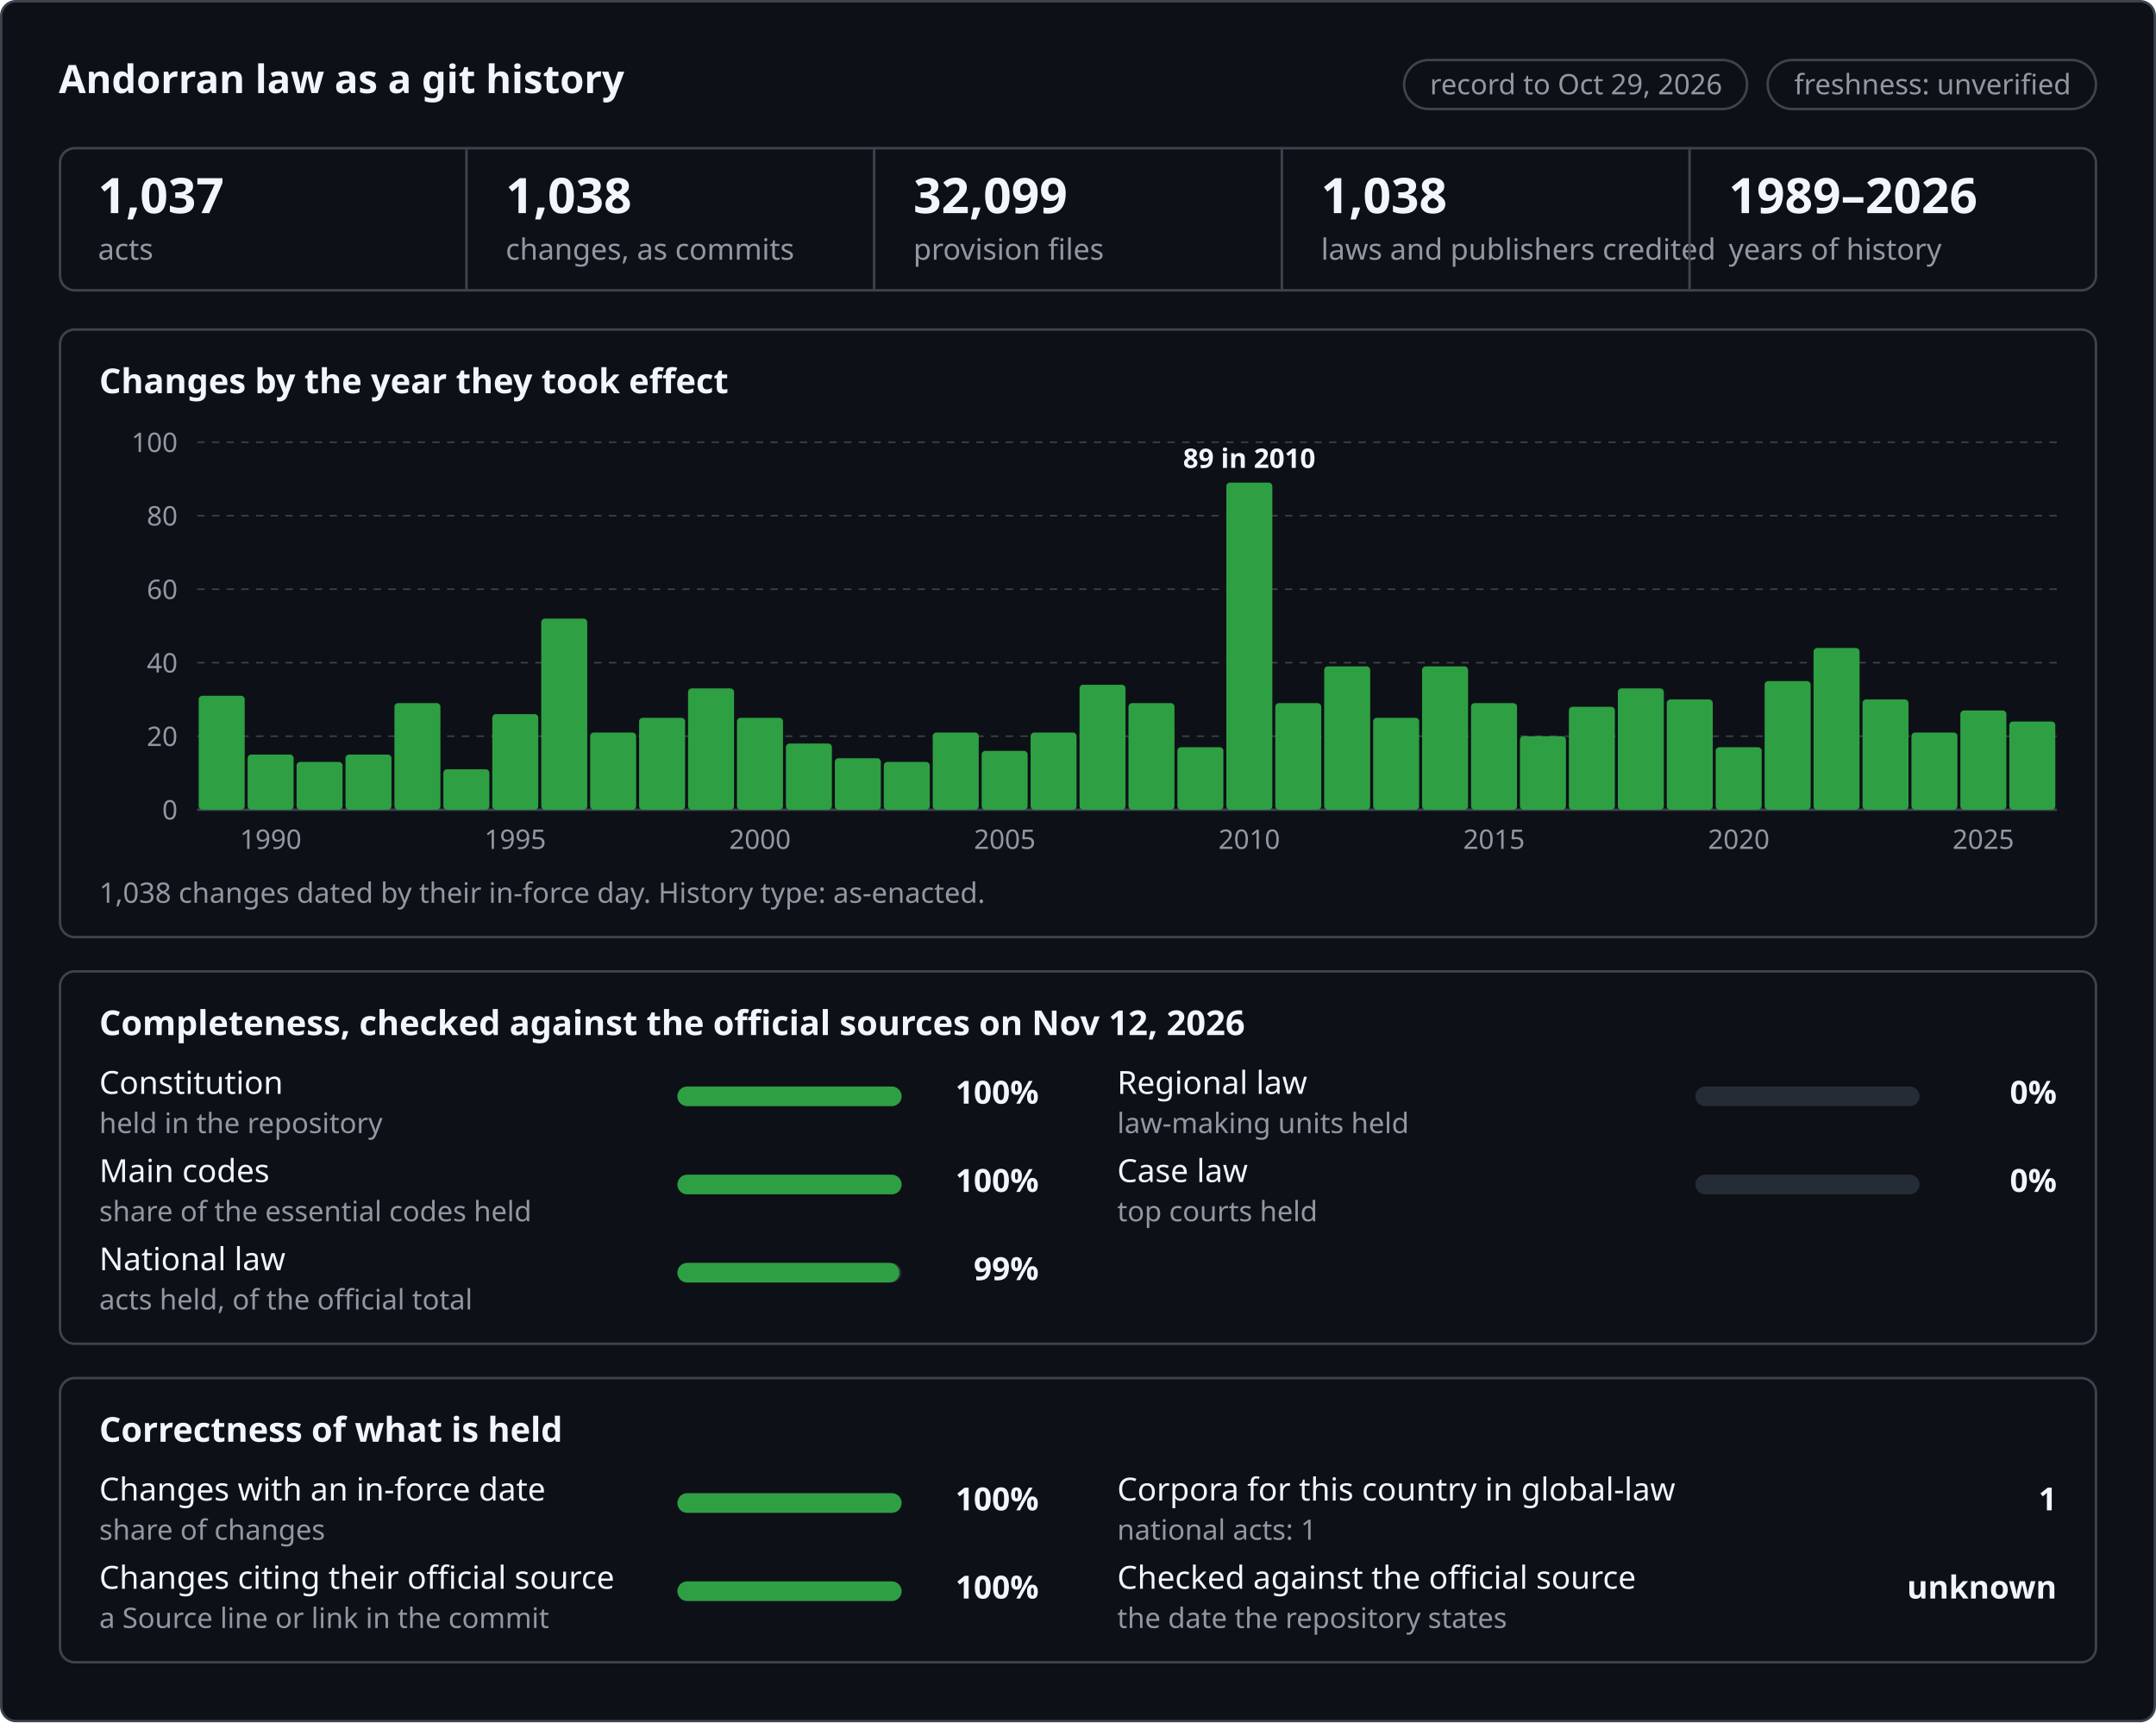
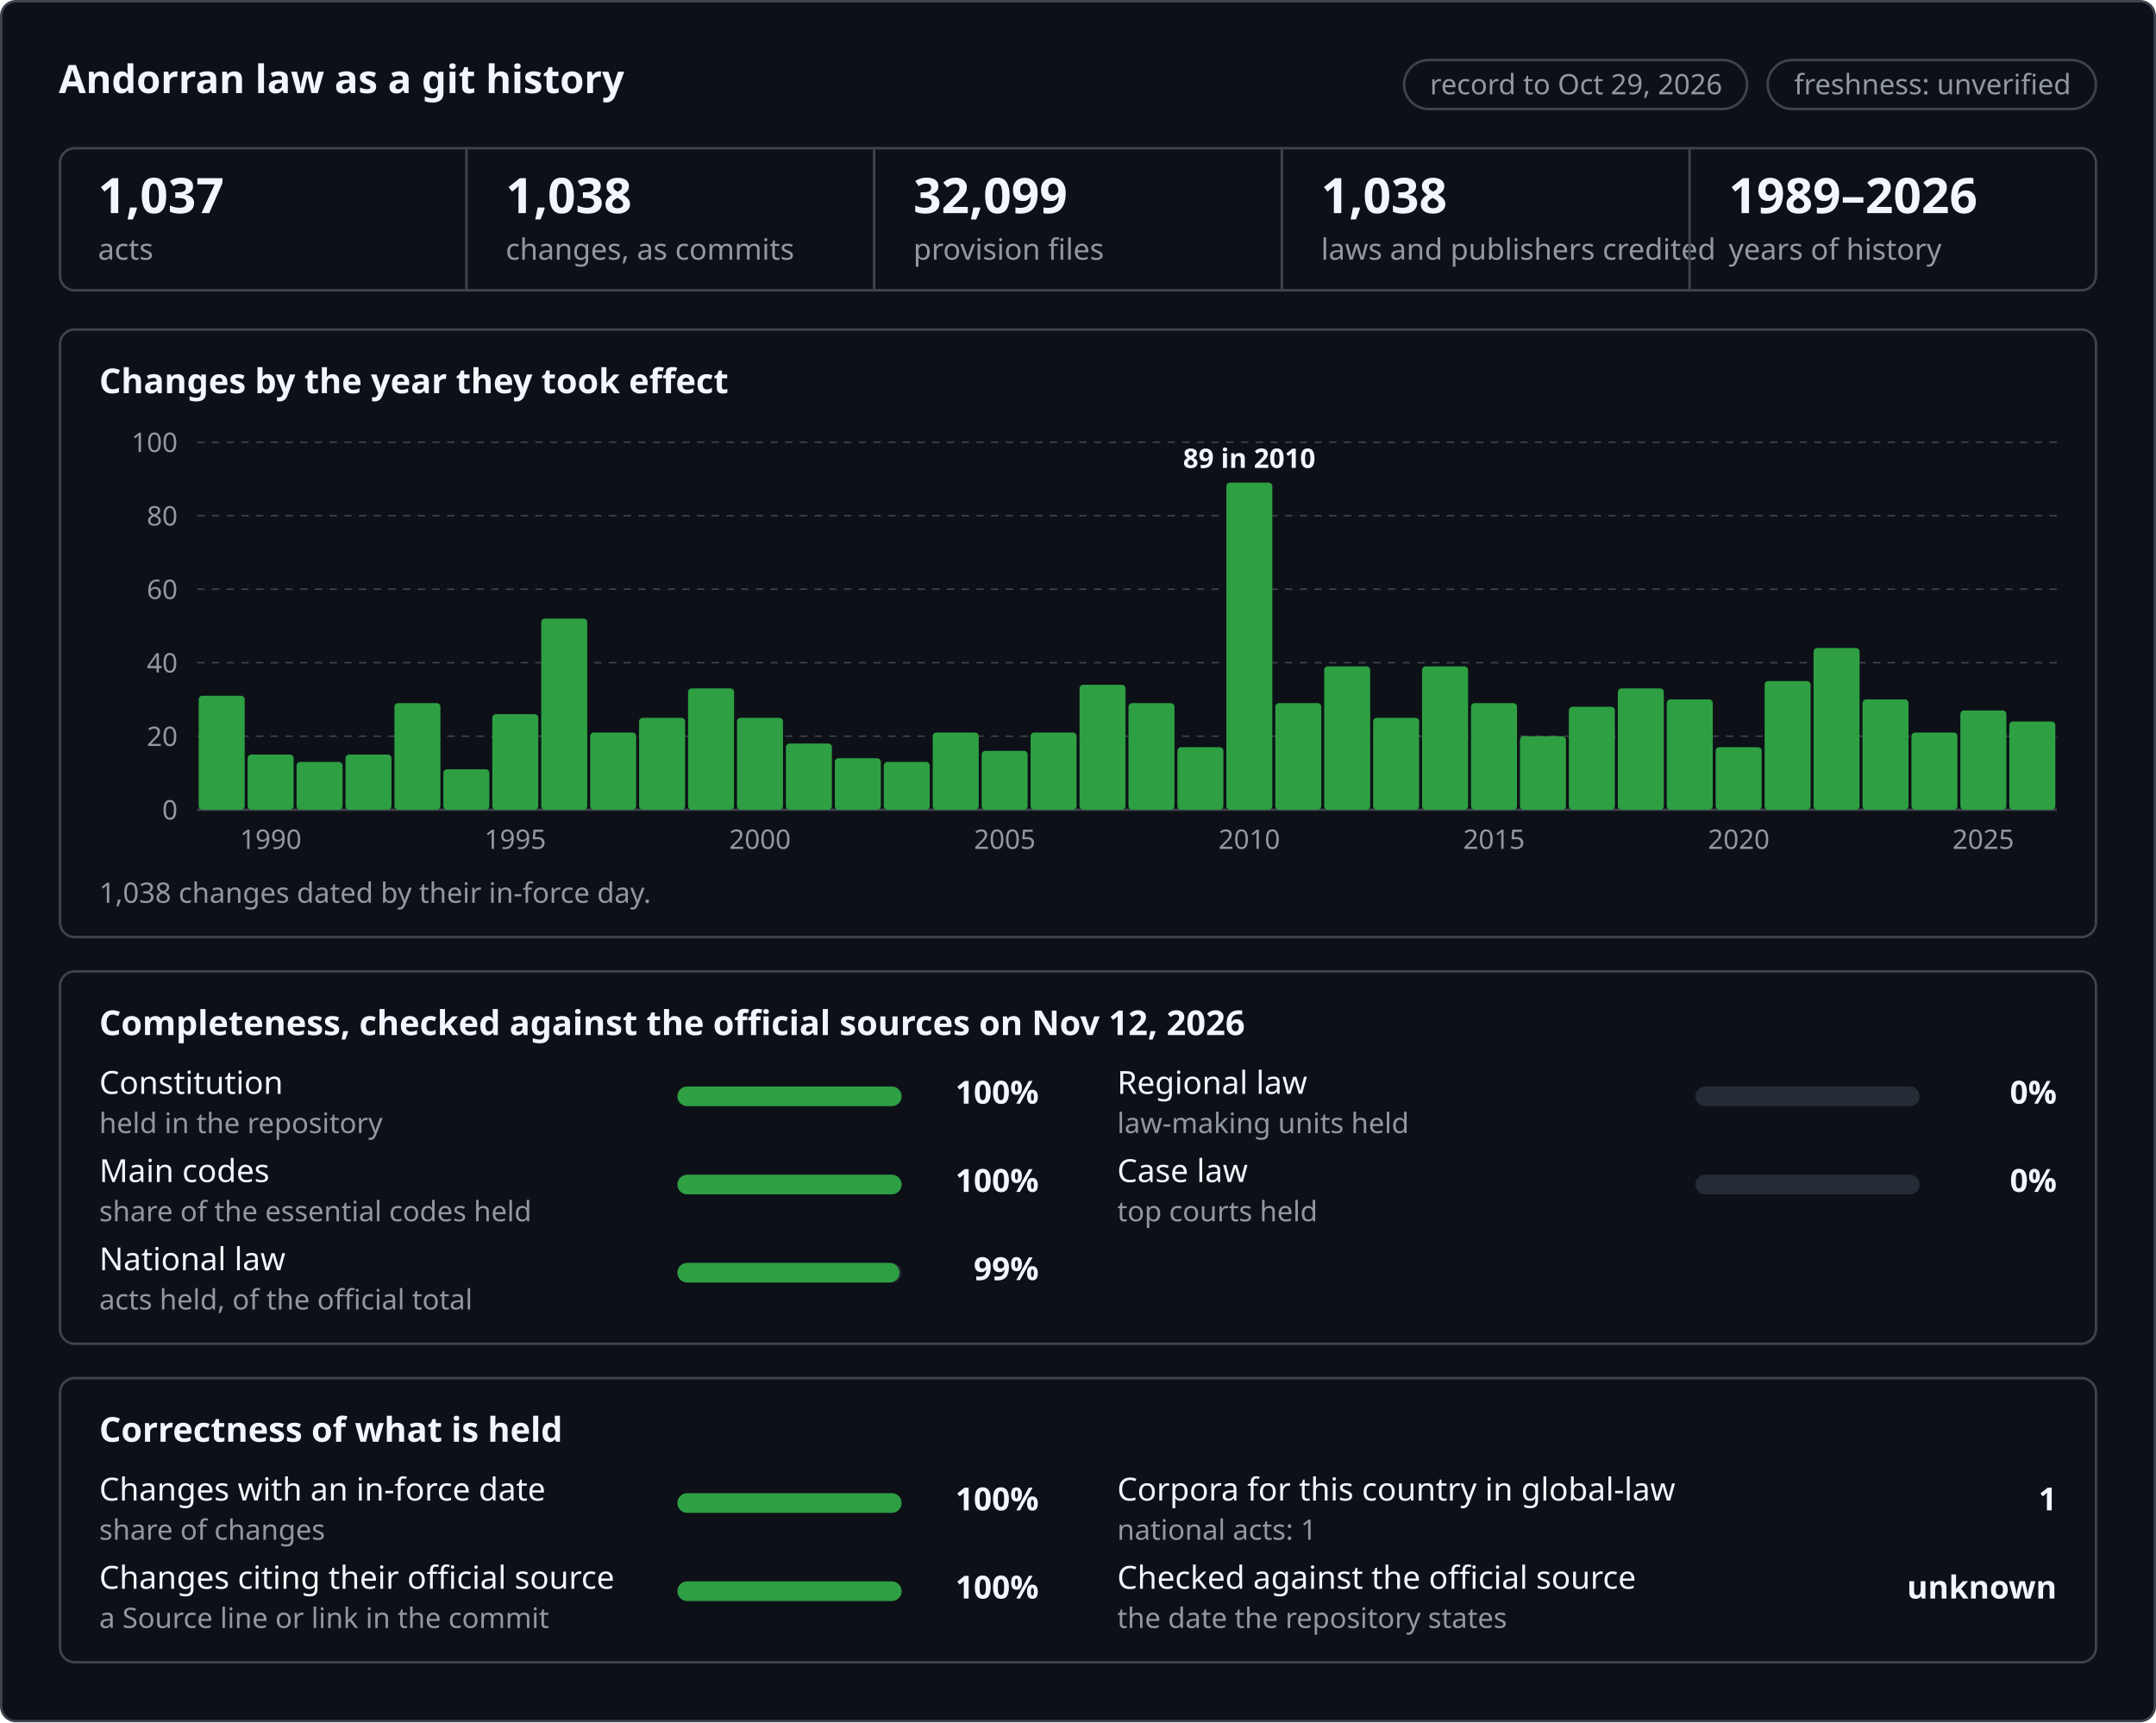
<svg xmlns="http://www.w3.org/2000/svg" width="880" height="703" viewBox="0 0 880 703" font-family="-apple-system,BlinkMacSystemFont,Segoe UI,Noto Sans,Helvetica,Arial,sans-serif">
  <rect x="0.5" y="0.5" width="879" height="702" rx="6" fill="#0d1117" stroke="#3d444d" />
  <text x="24" y="38" font-size="16" font-weight="600" fill="#f0f6fc">Andorran law as a git history</text>
  <rect x="573.1" y="24.5" width="140" height="20" rx="10" fill="none" stroke="#3d444d" />
  <text x="643.3" y="38.5" font-size="11.5" font-weight="500" text-anchor="middle" fill="#9198a1">record to Oct 29, 2026</text>
  <rect x="721.5" y="24.5" width="134" height="20" rx="10" fill="none" stroke="#3d444d" />
  <text x="788.8" y="38.5" font-size="11.5" font-weight="500" text-anchor="middle" fill="#9198a1">freshness: unverified</text>
  <rect x="24.5" y="60.5" width="831" height="58" rx="6" fill="#0d1117" stroke="#3d444d" />
  <text x="40.0" y="87" font-size="20" font-weight="600" fill="#f0f6fc">1,037</text>
  <text x="40.0" y="106" font-size="12" fill="#9198a1">acts</text>
  <line x1="190.4" y1="61" x2="190.4" y2="118" stroke="#3d444d" />
  <text x="206.4" y="87" font-size="20" font-weight="600" fill="#f0f6fc">1,038</text>
  <text x="206.4" y="106" font-size="12" fill="#9198a1">changes, as commits</text>
  <line x1="356.8" y1="61" x2="356.8" y2="118" stroke="#3d444d" />
  <text x="372.8" y="87" font-size="20" font-weight="600" fill="#f0f6fc">32,099</text>
  <text x="372.8" y="106" font-size="12" fill="#9198a1">provision files</text>
  <line x1="523.2" y1="61" x2="523.2" y2="118" stroke="#3d444d" />
  <text x="539.2" y="87" font-size="20" font-weight="600" fill="#f0f6fc">1,038</text>
  <text x="539.2" y="106" font-size="12" fill="#9198a1" textLength="142" lengthAdjust="spacingAndGlyphs">laws and publishers credited</text>
  <line x1="689.6" y1="61" x2="689.6" y2="118" stroke="#3d444d" />
  <text x="705.6" y="87" font-size="20" font-weight="600" fill="#f0f6fc">1989–2026</text>
  <text x="705.6" y="106" font-size="12" fill="#9198a1">years of history</text>
  <rect x="24.5" y="134.5" width="831" height="248" rx="6" fill="#0d1117" stroke="#3d444d" />
  <text x="40.5" y="160.5" font-size="14" font-weight="600" fill="#f0f6fc">Changes by the year they took effect</text>
  <line x1="80.5" y1="330.5" x2="839.5" y2="330.5" stroke="#3d444d" stroke-width="1" />
  <text x="72.5" y="334.5" font-size="11" text-anchor="end" fill="#9198a1">0</text>
  <line x1="80.5" y1="300.5" x2="839.5" y2="300.5" stroke="#3d444d" stroke-width="0.6" stroke-dasharray="3 3" />
  <text x="72.5" y="304.5" font-size="11" text-anchor="end" fill="#9198a1">20</text>
  <line x1="80.5" y1="270.5" x2="839.5" y2="270.5" stroke="#3d444d" stroke-width="0.6" stroke-dasharray="3 3" />
  <text x="72.5" y="274.5" font-size="11" text-anchor="end" fill="#9198a1">40</text>
  <line x1="80.5" y1="240.5" x2="839.5" y2="240.5" stroke="#3d444d" stroke-width="0.6" stroke-dasharray="3 3" />
  <text x="72.5" y="244.5" font-size="11" text-anchor="end" fill="#9198a1">60</text>
  <line x1="80.5" y1="210.5" x2="839.5" y2="210.5" stroke="#3d444d" stroke-width="0.6" stroke-dasharray="3 3" />
  <text x="72.5" y="214.5" font-size="11" text-anchor="end" fill="#9198a1">80</text>
  <line x1="80.5" y1="180.5" x2="839.5" y2="180.5" stroke="#3d444d" stroke-width="0.6" stroke-dasharray="3 3" />
  <text x="72.5" y="184.5" font-size="11" text-anchor="end" fill="#9198a1">100</text>
  <rect x="81.10" y="284.0" width="18.77" height="46.5" rx="1.5" fill="#2ea043" />
  <rect x="101.07" y="308.0" width="18.77" height="22.5" rx="1.5" fill="#2ea043" />
  <text x="110.5" y="346.5" font-size="11" text-anchor="middle" fill="#9198a1">1990</text>
  <rect x="121.05" y="311.0" width="18.77" height="19.5" rx="1.5" fill="#2ea043" />
  <rect x="141.02" y="308.0" width="18.77" height="22.5" rx="1.5" fill="#2ea043" />
  <rect x="160.99" y="287.0" width="18.77" height="43.5" rx="1.5" fill="#2ea043" />
  <rect x="180.97" y="314.0" width="18.77" height="16.5" rx="1.5" fill="#2ea043" />
  <rect x="200.94" y="291.5" width="18.77" height="39.0" rx="1.5" fill="#2ea043" />
  <text x="210.3" y="346.5" font-size="11" text-anchor="middle" fill="#9198a1">1995</text>
  <rect x="220.92" y="252.5" width="18.77" height="78.0" rx="1.5" fill="#2ea043" />
  <rect x="240.89" y="299.0" width="18.77" height="31.5" rx="1.5" fill="#2ea043" />
  <rect x="260.86" y="293.0" width="18.77" height="37.5" rx="1.5" fill="#2ea043" />
  <rect x="280.84" y="281.0" width="18.77" height="49.5" rx="1.5" fill="#2ea043" />
  <rect x="300.81" y="293.0" width="18.77" height="37.5" rx="1.5" fill="#2ea043" />
  <text x="310.2" y="346.5" font-size="11" text-anchor="middle" fill="#9198a1">2000</text>
  <rect x="320.78" y="303.5" width="18.77" height="27.0" rx="1.5" fill="#2ea043" />
  <rect x="340.76" y="309.5" width="18.77" height="21.0" rx="1.5" fill="#2ea043" />
  <rect x="360.73" y="311.0" width="18.77" height="19.5" rx="1.5" fill="#2ea043" />
  <rect x="380.71" y="299.0" width="18.77" height="31.5" rx="1.5" fill="#2ea043" />
  <rect x="400.68" y="306.5" width="18.77" height="24.0" rx="1.5" fill="#2ea043" />
  <text x="410.1" y="346.5" font-size="11" text-anchor="middle" fill="#9198a1">2005</text>
  <rect x="420.65" y="299.0" width="18.77" height="31.5" rx="1.5" fill="#2ea043" />
  <rect x="440.63" y="279.5" width="18.77" height="51.0" rx="1.5" fill="#2ea043" />
  <rect x="460.60" y="287.0" width="18.77" height="43.5" rx="1.5" fill="#2ea043" />
  <rect x="480.57" y="305.0" width="18.77" height="25.5" rx="1.5" fill="#2ea043" />
  <rect x="500.55" y="197.0" width="18.77" height="133.5" rx="1.5" fill="#2ea043" />
  <text x="509.9" y="346.5" font-size="11" text-anchor="middle" fill="#9198a1">2010</text>
  <text x="509.9" y="191.0" font-size="11" font-weight="600" text-anchor="middle" fill="#f0f6fc">89 in 2010</text>
  <rect x="520.52" y="287.0" width="18.77" height="43.5" rx="1.5" fill="#2ea043" />
  <rect x="540.49" y="272.0" width="18.77" height="58.5" rx="1.5" fill="#2ea043" />
  <rect x="560.47" y="293.0" width="18.77" height="37.5" rx="1.5" fill="#2ea043" />
  <rect x="580.44" y="272.0" width="18.77" height="58.5" rx="1.5" fill="#2ea043" />
  <rect x="600.42" y="287.0" width="18.77" height="43.5" rx="1.5" fill="#2ea043" />
  <text x="609.8" y="346.5" font-size="11" text-anchor="middle" fill="#9198a1">2015</text>
  <rect x="620.39" y="300.5" width="18.77" height="30.0" rx="1.5" fill="#2ea043" />
  <rect x="640.36" y="288.5" width="18.77" height="42.0" rx="1.5" fill="#2ea043" />
  <rect x="660.34" y="281.0" width="18.77" height="49.5" rx="1.5" fill="#2ea043" />
  <rect x="680.31" y="285.5" width="18.77" height="45.0" rx="1.5" fill="#2ea043" />
  <rect x="700.28" y="305.0" width="18.77" height="25.5" rx="1.5" fill="#2ea043" />
  <text x="709.7" y="346.5" font-size="11" text-anchor="middle" fill="#9198a1">2020</text>
  <rect x="720.26" y="278.0" width="18.77" height="52.5" rx="1.5" fill="#2ea043" />
  <rect x="740.23" y="264.5" width="18.77" height="66.0" rx="1.5" fill="#2ea043" />
  <rect x="760.21" y="285.5" width="18.77" height="45.0" rx="1.5" fill="#2ea043" />
  <rect x="780.18" y="299.0" width="18.77" height="31.5" rx="1.5" fill="#2ea043" />
  <rect x="800.15" y="290.0" width="18.77" height="40.5" rx="1.5" fill="#2ea043" />
  <text x="809.5" y="346.5" font-size="11" text-anchor="middle" fill="#9198a1">2025</text>
  <rect x="820.13" y="294.5" width="18.77" height="36.0" rx="1.5" fill="#2ea043" />
-   <text x="40.5" y="368.5" font-size="11.5" fill="#9198a1">1,038 changes dated by their in-force day. History type: as-enacted.</text>
+   <text x="40.5" y="368.5" font-size="11.5" fill="#9198a1">1,038 changes dated by their in-force day.</text>
  <rect x="24.5" y="396.5" width="831" height="152" rx="6" fill="#0d1117" stroke="#3d444d" />
  <text x="40.5" y="422.5" font-size="14" font-weight="600" fill="#f0f6fc">Completeness, checked against the official sources on Nov 12, 2026</text>
  <text x="40.5" y="446.5" font-size="13" fill="#f0f6fc">Constitution</text>
  <text x="40.5" y="462.5" font-size="11.5" fill="#9198a1">held in the repository</text>
  <g>
    <rect x="276.5" y="443.5" width="91.5" height="8" rx="4" fill="#262c36" />
    <rect x="276.5" y="443.5" width="91.5" height="8" rx="4" fill="#2ea043" />
  </g>
  <text x="424.0" y="450.5" font-size="13" font-weight="600" text-anchor="end" fill="#f0f6fc">100%</text>
  <text x="40.5" y="482.5" font-size="13" fill="#f0f6fc">Main codes</text>
  <text x="40.5" y="498.5" font-size="11.5" fill="#9198a1">share of the essential codes held</text>
  <g>
    <rect x="276.5" y="479.5" width="91.5" height="8" rx="4" fill="#262c36" />
    <rect x="276.5" y="479.5" width="91.5" height="8" rx="4" fill="#2ea043" />
  </g>
  <text x="424.0" y="486.5" font-size="13" font-weight="600" text-anchor="end" fill="#f0f6fc">100%</text>
  <text x="40.5" y="518.5" font-size="13" fill="#f0f6fc">National law</text>
  <text x="40.5" y="534.5" font-size="11.5" fill="#9198a1">acts held, of the official total</text>
  <g>
    <rect x="276.5" y="515.5" width="91.5" height="8" rx="4" fill="#262c36" />
    <rect x="276.5" y="515.5" width="90.6" height="8" rx="4" fill="#2ea043" />
  </g>
  <text x="424.0" y="522.5" font-size="13" font-weight="600" text-anchor="end" fill="#f0f6fc">99%</text>
  <text x="456.0" y="446.5" font-size="13" fill="#f0f6fc">Regional law</text>
  <text x="456.0" y="462.5" font-size="11.5" fill="#9198a1">law-making units held</text>
  <g>
    <rect x="692.0" y="443.5" width="91.5" height="8" rx="4" fill="#262c36" />
  </g>
  <text x="839.5" y="450.5" font-size="13" font-weight="600" text-anchor="end" fill="#f0f6fc">0%</text>
  <text x="456.0" y="482.5" font-size="13" fill="#f0f6fc">Case law</text>
  <text x="456.0" y="498.5" font-size="11.5" fill="#9198a1">top courts held</text>
  <g>
    <rect x="692.0" y="479.5" width="91.5" height="8" rx="4" fill="#262c36" />
  </g>
  <text x="839.5" y="486.5" font-size="13" font-weight="600" text-anchor="end" fill="#f0f6fc">0%</text>
  <rect x="24.5" y="562.5" width="831" height="116" rx="6" fill="#0d1117" stroke="#3d444d" />
  <text x="40.5" y="588.5" font-size="14" font-weight="600" fill="#f0f6fc">Correctness of what is held</text>
  <text x="40.5" y="612.5" font-size="13" fill="#f0f6fc">Changes with an in-force date</text>
  <text x="40.5" y="628.5" font-size="11.5" fill="#9198a1">share of changes</text>
  <g>
    <rect x="276.5" y="609.5" width="91.5" height="8" rx="4" fill="#262c36" />
    <rect x="276.5" y="609.5" width="91.5" height="8" rx="4" fill="#2ea043" />
  </g>
  <text x="424.0" y="616.5" font-size="13" font-weight="600" text-anchor="end" fill="#f0f6fc">100%</text>
  <text x="40.5" y="648.5" font-size="13" fill="#f0f6fc">Changes citing their official source</text>
  <text x="40.5" y="664.5" font-size="11.5" fill="#9198a1">a Source line or link in the commit</text>
  <g>
    <rect x="276.5" y="645.5" width="91.5" height="8" rx="4" fill="#262c36" />
    <rect x="276.5" y="645.5" width="91.5" height="8" rx="4" fill="#2ea043" />
  </g>
  <text x="424.0" y="652.5" font-size="13" font-weight="600" text-anchor="end" fill="#f0f6fc">100%</text>
  <text x="456.0" y="612.5" font-size="13" fill="#f0f6fc">Corpora for this country in global-law</text>
  <text x="456.0" y="628.5" font-size="11.5" fill="#9198a1">national acts: 1</text>
  <text x="839.5" y="616.5" font-size="13" font-weight="600" text-anchor="end" fill="#f0f6fc">1</text>
  <text x="456.0" y="648.5" font-size="13" fill="#f0f6fc">Checked against the official source</text>
  <text x="456.0" y="664.5" font-size="11.5" fill="#9198a1">the date the repository states</text>
  <text x="839.5" y="652.5" font-size="13" font-weight="600" text-anchor="end" fill="#f0f6fc">unknown</text>
</svg>
